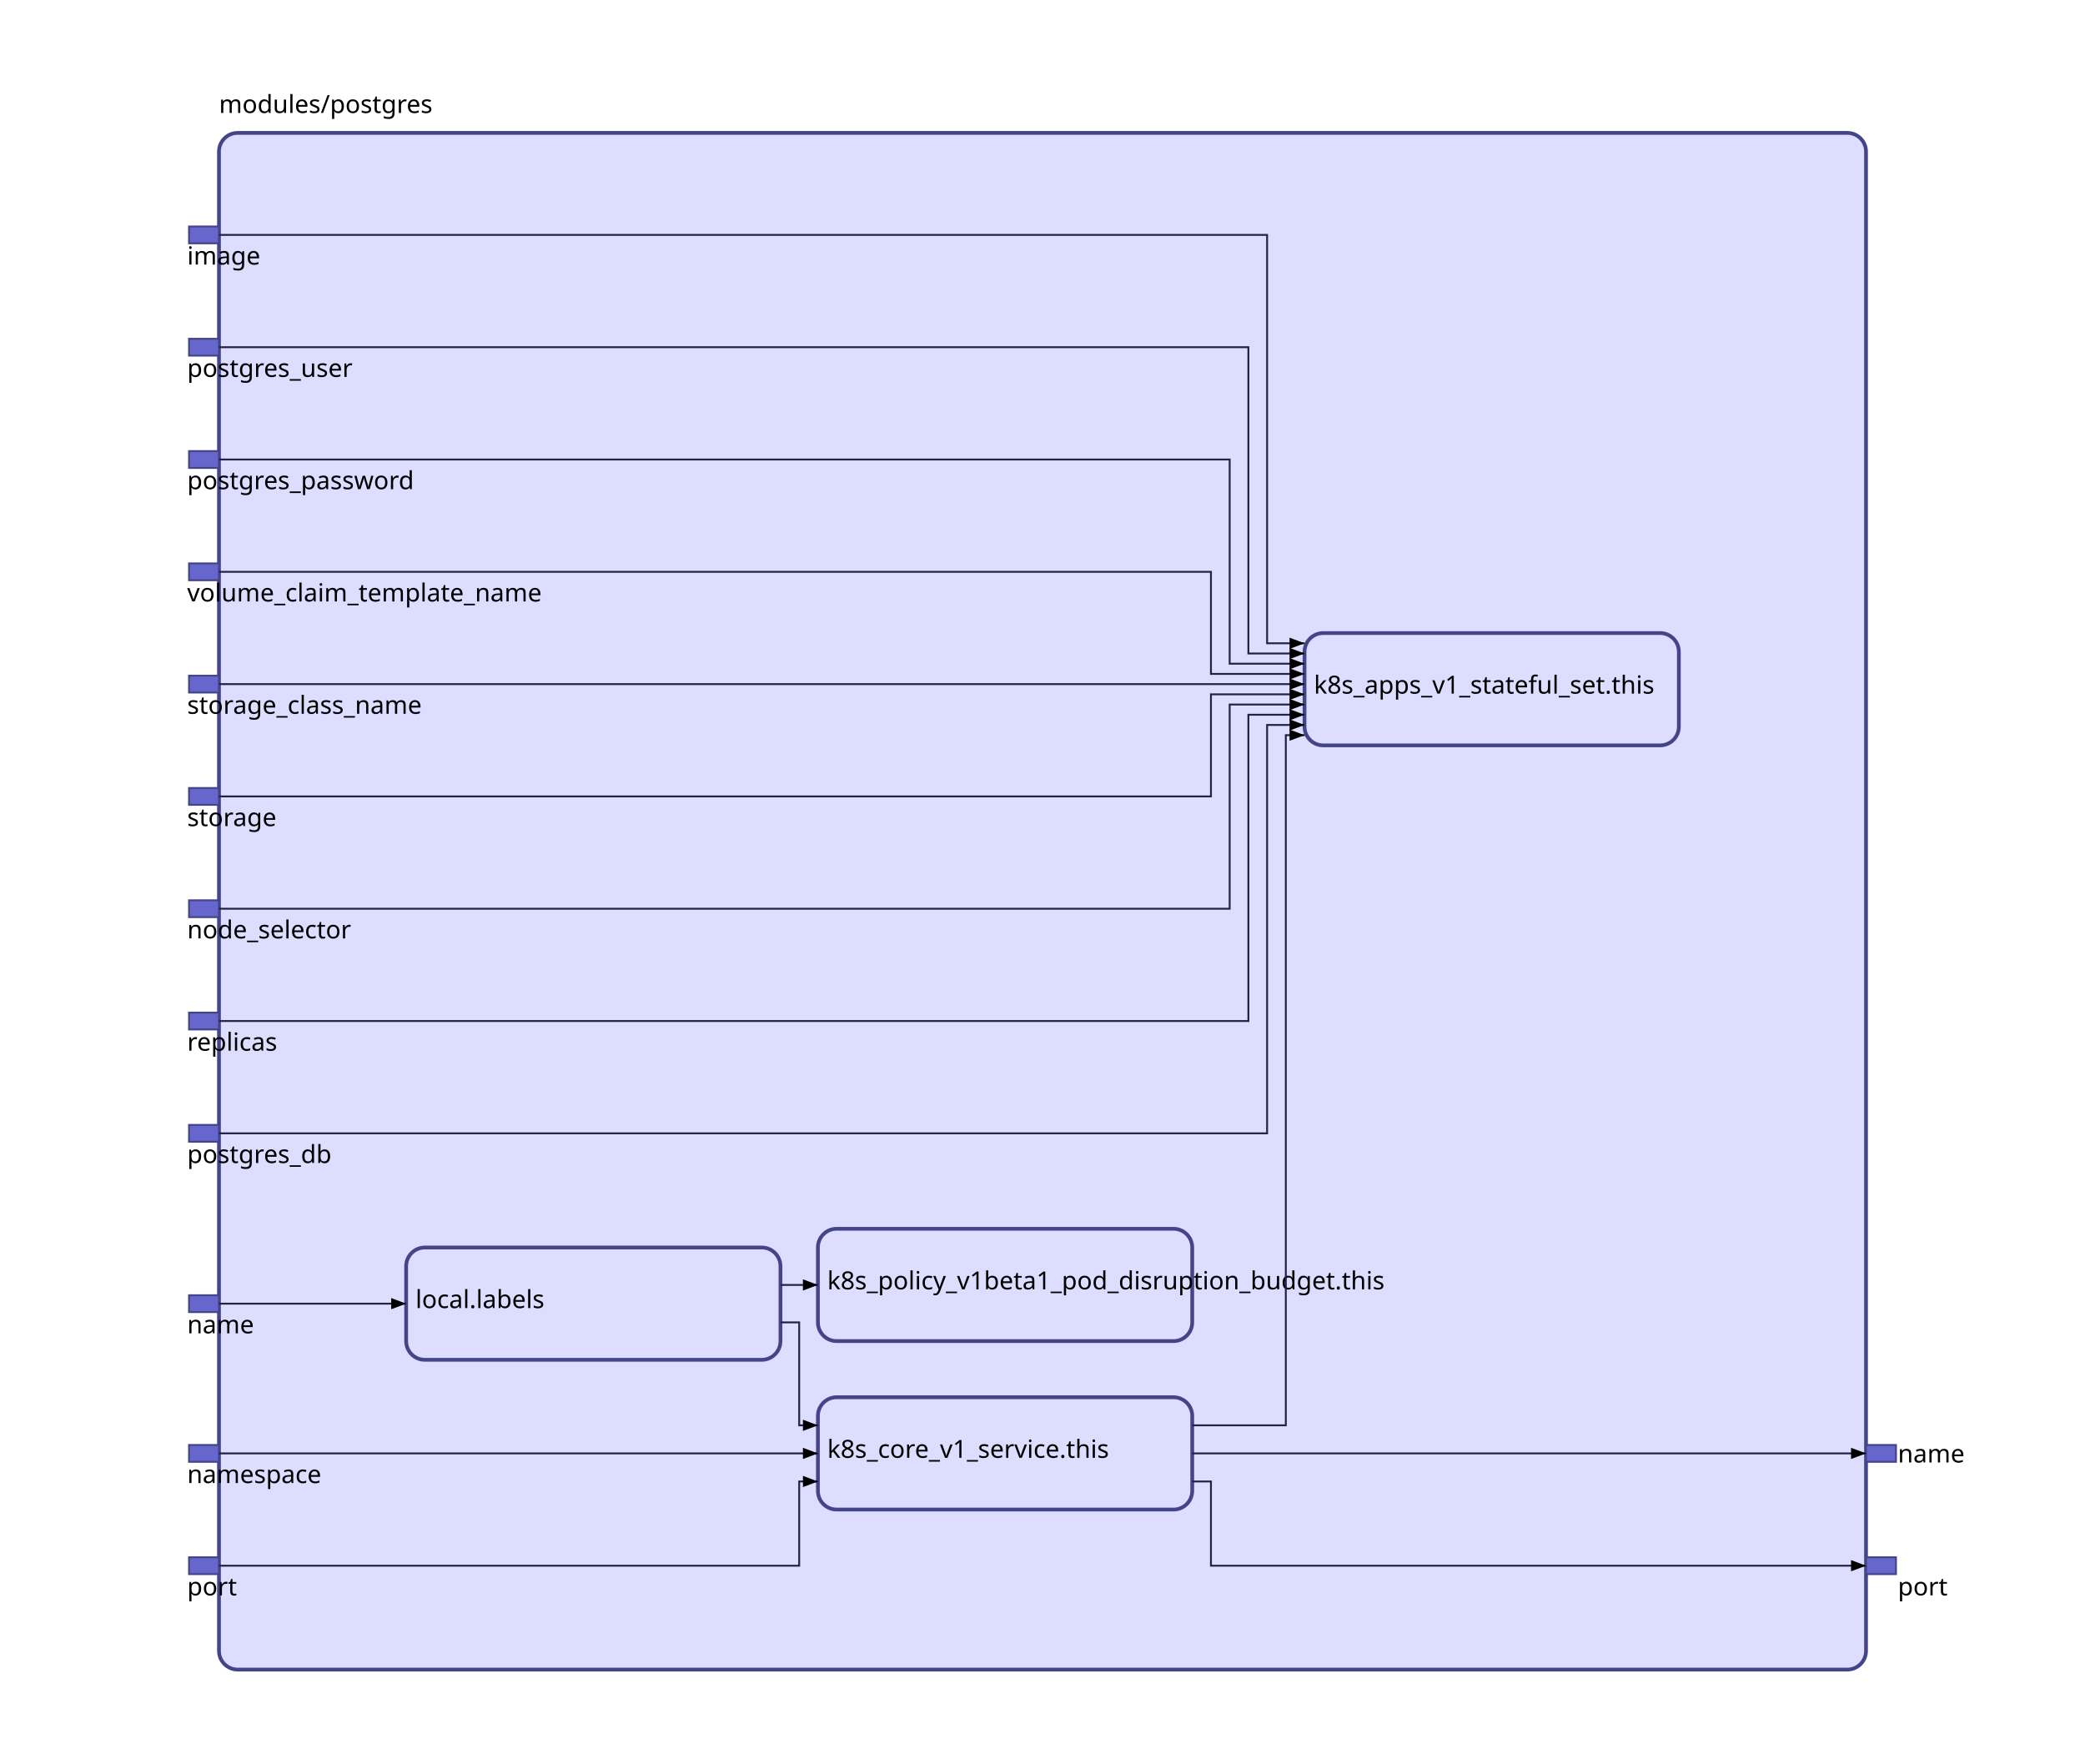
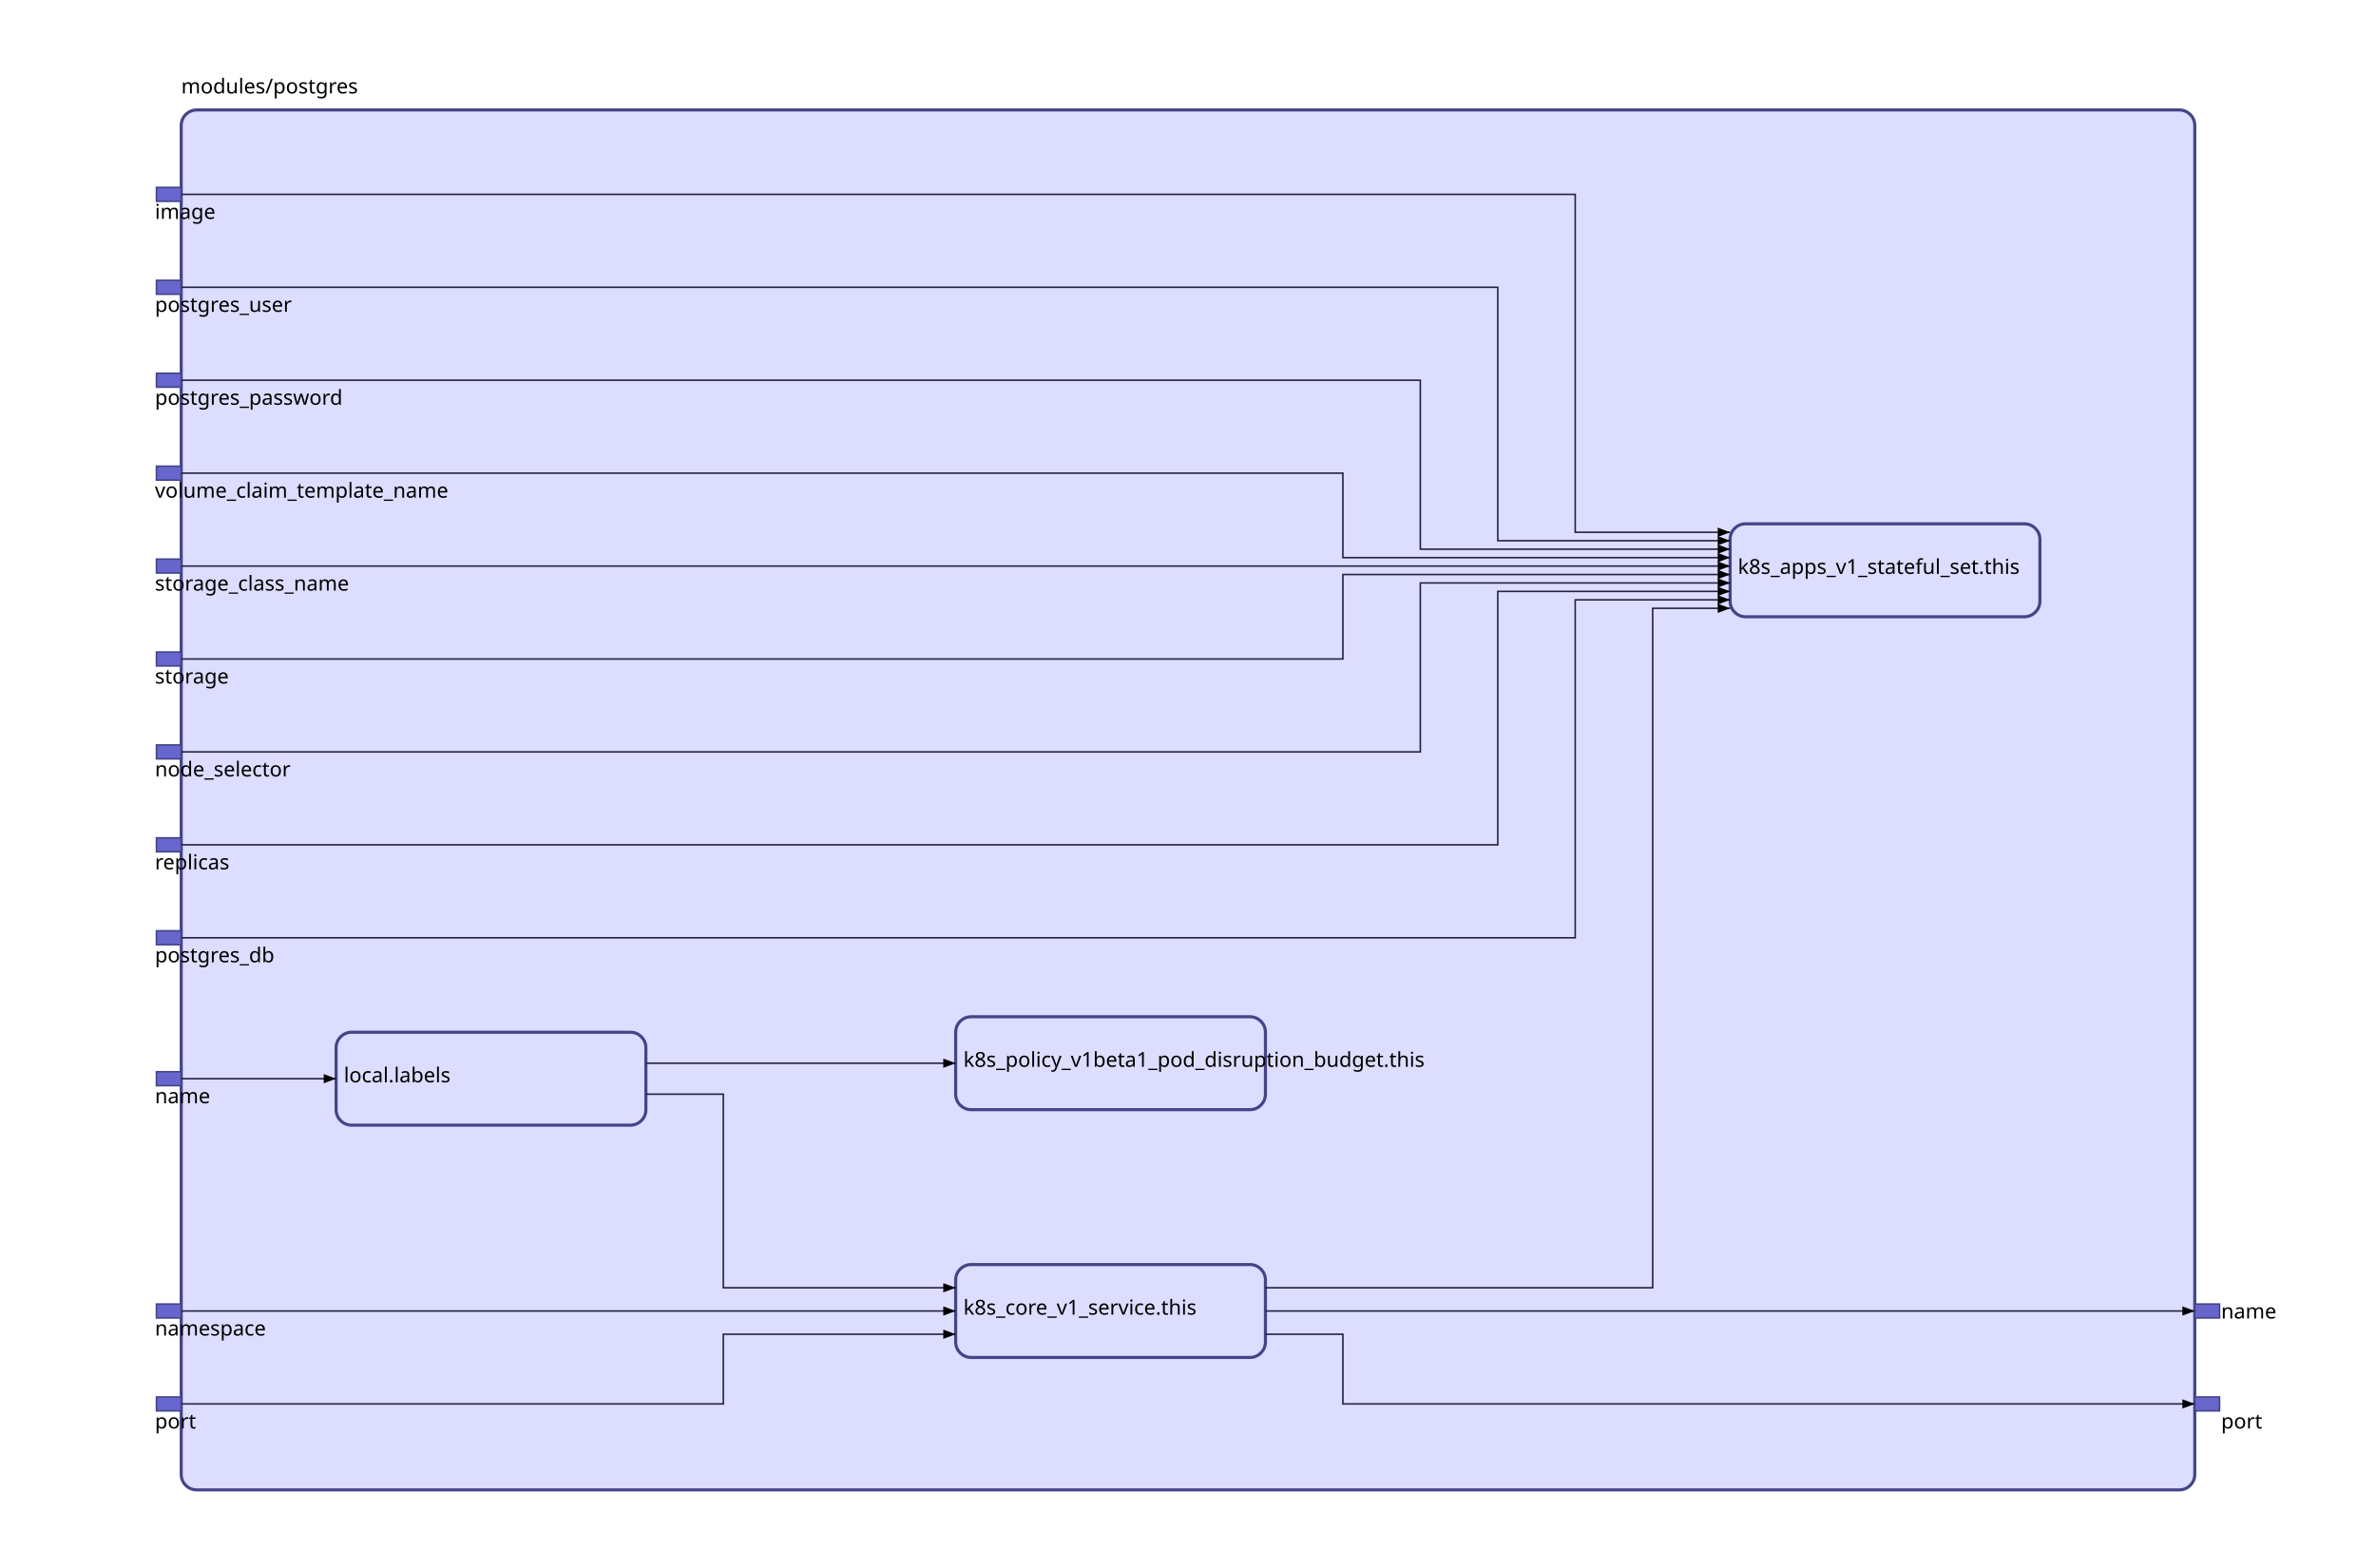
- <svg xmlns="http://www.w3.org/2000/svg" id="sprotty_1" class="sprotty-graph sprotty" tabindex="1002" viewBox="0 0 1114 942">
+ <svg xmlns="http://www.w3.org/2000/svg" id="sprotty_1" class="sprotty-graph sprotty" tabindex="1002" viewBox="0 0 1534 1012">
  <style>.elknode {
    stroke: #448;
    stroke-width: 2;
    fill: #ddf;
}

.elkport {
    stroke: #448;
    stroke-width: 1;
    fill: #66c;
}

.elkedge {
    fill: none;
    stroke: #224;
    stroke-width: 1;
}

.elkedge.arrow {
    fill: #336;
}

.elklabel {
    stroke-width: 0;
    stroke: #000;
    fill: #000;
    font-family: sans-serif;
    font-size: 10pt;
    dominant-baseline: hanging;
}

.elkjunction {
    stroke: none;
    fill: #224;
}

.selected &gt; rect {
    stroke-width: 3;
}

.mouseover {
    stroke: #88f;
}
/*
 * Copyright (C) 2017 TypeFox and others.
 *
 * Licensed under the Apache License, Version 2.0 (the "License"); you may not use this file except in compliance with the License.
 * You may obtain a copy of the License at http://www.apache.org/licenses/LICENSE-2.0
 */

.sprotty {
    padding: 0px;
    font-family: "Helvetica Neue", Helvetica, Arial, sans-serif;
}

.sprotty-hidden {
    display: block;
    position: absolute;
    width: 0px;
    height: 0px;
}

.sprotty-popup {
    font-family: "Helvetica Neue", Helvetica, Arial, sans-serif;
    position: absolute;
    background: white;
    border-radius: 5px;
    border: 1px solid;
    max-width: 400px;
    min-width: 100px;
}

.sprotty-popup &gt; div {
    margin: 10px;
}

.sprotty-popup-closed {
    display: none;
}
</style>
  <g transform="scale(1) translate(0,0)">
    <g id="sprotty_3" transform="translate(117, 71)" opacity="1">
-       <rect class="elknode" x="0" y="0" rx="10" width="880" height="821" />
-       <g id="sprotty_5" transform="translate(580, 267.2273)" opacity="1">
+       <rect class="elknode" x="0" y="0" rx="10" width="1300" height="891" />
+       <g id="sprotty_5" transform="translate(1000, 267.2273)" opacity="1">
        <rect class="elknode" x="0" y="0" rx="10" width="200" height="60" />
        <text id="sprotty_6" class="elklabel" transform="translate(5, 22) translate(0, 0)" opacity="1">k8s_apps_v1_stateful_set.this</text>
      </g>
-       <g id="sprotty_7" transform="translate(320, 675.5)" opacity="1">
+       <g id="sprotty_7" transform="translate(500, 745.5)" opacity="1">
        <rect class="elknode" x="0" y="0" rx="10" width="200" height="60" />
        <text id="sprotty_8" class="elklabel" transform="translate(5, 22) translate(0, 0)" opacity="1">k8s_core_v1_service.this</text>
      </g>
-       <g id="sprotty_9" transform="translate(320, 585.5)" opacity="1">
+       <g id="sprotty_9" transform="translate(500, 585.5)" opacity="1">
        <rect class="elknode" x="0" y="0" rx="10" width="200" height="60" />
        <text id="sprotty_10" class="elklabel" transform="translate(5, 22) translate(0, 0)" opacity="1">k8s_policy_v1beta1_pod_disruption_budget.this</text>
      </g>
      <g id="sprotty_39" transform="translate(100, 595.5)" opacity="1">
        <rect class="elknode" x="0" y="0" rx="10" width="200" height="60" />
        <text id="sprotty_40" class="elklabel" transform="translate(5, 22) translate(0, 0)" opacity="1">local.labels</text>
      </g>
      <g id="sprotty_12" transform="translate(-16, 50)" opacity="1">
        <rect class="elkport" x="0" y="0" width="16" height="9" />
        <text id="sprotty_13" class="elklabel" transform="translate(-1, 10) translate(0, 0)" opacity="1">image</text>
      </g>
      <g id="sprotty_15" transform="translate(-16, 410)" opacity="1">
        <rect class="elkport" x="0" y="0" width="16" height="9" />
        <text id="sprotty_16" class="elklabel" transform="translate(-1, 10) translate(0, 0)" opacity="1">node_selector</text>
      </g>
      <g id="sprotty_18" transform="translate(-16, 530)" opacity="1">
        <rect class="elkport" x="0" y="0" width="16" height="9" />
        <text id="sprotty_19" class="elklabel" transform="translate(-1, 10) translate(0, 0)" opacity="1">postgres_db</text>
      </g>
      <g id="sprotty_21" transform="translate(-16, 170)" opacity="1">
        <rect class="elkport" x="0" y="0" width="16" height="9" />
        <text id="sprotty_22" class="elklabel" transform="translate(-1, 10) translate(0, 0)" opacity="1">postgres_password</text>
      </g>
      <g id="sprotty_24" transform="translate(-16, 110)" opacity="1">
        <rect class="elkport" x="0" y="0" width="16" height="9" />
        <text id="sprotty_25" class="elklabel" transform="translate(-1, 10) translate(0, 0)" opacity="1">postgres_user</text>
      </g>
      <g id="sprotty_27" transform="translate(-16, 470)" opacity="1">
        <rect class="elkport" x="0" y="0" width="16" height="9" />
        <text id="sprotty_28" class="elklabel" transform="translate(-1, 10) translate(0, 0)" opacity="1">replicas</text>
      </g>
      <g id="sprotty_30" transform="translate(-16, 350)" opacity="1">
        <rect class="elkport" x="0" y="0" width="16" height="9" />
        <text id="sprotty_31" class="elklabel" transform="translate(-1, 10) translate(0, 0)" opacity="1">storage</text>
      </g>
      <g id="sprotty_33" transform="translate(-16, 290)" opacity="1">
        <rect class="elkport" x="0" y="0" width="16" height="9" />
        <text id="sprotty_34" class="elklabel" transform="translate(-1, 10) translate(0, 0)" opacity="1">storage_class_name</text>
      </g>
      <g id="sprotty_36" transform="translate(-16, 230)" opacity="1">
        <rect class="elkport" x="0" y="0" width="16" height="9" />
        <text id="sprotty_37" class="elklabel" transform="translate(-1, 10) translate(0, 0)" opacity="1">volume_claim_template_name</text>
      </g>
-       <g id="sprotty_42" transform="translate(-16, 701)" opacity="1">
+       <g id="sprotty_42" transform="translate(-16, 771)" opacity="1">
        <rect class="elkport" x="0" y="0" width="16" height="9" />
        <text id="sprotty_43" class="elklabel" transform="translate(-1, 10) translate(0, 0)" opacity="1">namespace</text>
      </g>
-       <g id="sprotty_45" transform="translate(-16, 761)" opacity="1">
+       <g id="sprotty_45" transform="translate(-16, 831)" opacity="1">
        <rect class="elkport" x="0" y="0" width="16" height="9" />
        <text id="sprotty_46" class="elklabel" transform="translate(-1, 10) translate(0, 0)" opacity="1">port</text>
      </g>
      <g id="sprotty_49" transform="translate(-16, 621)" opacity="1">
        <rect class="elkport" x="0" y="0" width="16" height="9" />
        <text id="sprotty_50" class="elklabel" transform="translate(-1, 10) translate(0, 0)" opacity="1">name</text>
      </g>
-       <g id="sprotty_52" transform="translate(880, 701)" opacity="1">
+       <g id="sprotty_52" transform="translate(1300, 771)" opacity="1">
        <rect class="elkport" x="0" y="0" width="16" height="9" />
        <text id="sprotty_53" class="elklabel" transform="translate(17, -1) translate(0, 0)" opacity="1">name</text>
      </g>
-       <g id="sprotty_55" transform="translate(880, 761)" opacity="1">
+       <g id="sprotty_55" transform="translate(1300, 831)" opacity="1">
        <rect class="elkport" x="0" y="0" width="16" height="9" />
        <text id="sprotty_56" class="elklabel" transform="translate(17, 10) translate(0, 0)" opacity="1">port</text>
      </g>
      <text id="sprotty_4" class="elklabel" transform="translate(0, -21) translate(0, 0)" opacity="1">modules/postgres</text>
      <g id="sprotty_11" class="sprotty-edge" opacity="1">
-         <path class="elkedge" d="M 520,690.5 L 570,690.5 L 570,321.773 L 580,321.773" />
-         <path class="edge arrow" d="M 0,0 L 8,-3 L 8,3 Z" transform="rotate(180 580 321.7727) translate(580 321.7727)" />
+         <path class="elkedge" d="M 700,760.5 L 950,760.5 L 950,321.773 L 1000,321.773" />
+         <path class="edge arrow" d="M 0,0 L 8,-3 L 8,3 Z" transform="rotate(180 1000 321.7727) translate(1000 321.7727)" />
      </g>
      <g id="sprotty_14" class="sprotty-edge" opacity="1">
-         <path class="elkedge" d="M 0,54.5 L 560,54.5 L 560,272.682 L 580,272.682" />
-         <path class="edge arrow" d="M 0,0 L 8,-3 L 8,3 Z" transform="rotate(180 580 272.6818) translate(580 272.6818)" />
+         <path class="elkedge" d="M 0,54.5 L 900,54.5 L 900,272.682 L 1000,272.682" />
+         <path class="edge arrow" d="M 0,0 L 8,-3 L 8,3 Z" transform="rotate(180 1000 272.6818) translate(1000 272.6818)" />
      </g>
      <g id="sprotty_17" class="sprotty-edge" opacity="1">
-         <path class="elkedge" d="M 0,414.5 L 540,414.5 L 540,305.409 L 580,305.409" />
-         <path class="edge arrow" d="M 0,0 L 8,-3 L 8,3 Z" transform="rotate(180 580 305.4091) translate(580 305.4091)" />
+         <path class="elkedge" d="M 0,414.5 L 800,414.5 L 800,305.409 L 1000,305.409" />
+         <path class="edge arrow" d="M 0,0 L 8,-3 L 8,3 Z" transform="rotate(180 1000 305.4091) translate(1000 305.4091)" />
      </g>
      <g id="sprotty_20" class="sprotty-edge" opacity="1">
-         <path class="elkedge" d="M 0,534.5 L 560,534.5 L 560,316.318 L 580,316.318" />
-         <path class="edge arrow" d="M 0,0 L 8,-3 L 8,3 Z" transform="rotate(180 580 316.3182) translate(580 316.3182)" />
+         <path class="elkedge" d="M 0,534.5 L 900,534.5 L 900,316.318 L 1000,316.318" />
+         <path class="edge arrow" d="M 0,0 L 8,-3 L 8,3 Z" transform="rotate(180 1000 316.3182) translate(1000 316.3182)" />
      </g>
      <g id="sprotty_23" class="sprotty-edge" opacity="1">
-         <path class="elkedge" d="M 0,174.5 L 540,174.5 L 540,283.591 L 580,283.591" />
-         <path class="edge arrow" d="M 0,0 L 8,-3 L 8,3 Z" transform="rotate(180 580 283.5909) translate(580 283.5909)" />
+         <path class="elkedge" d="M 0,174.5 L 800,174.5 L 800,283.591 L 1000,283.591" />
+         <path class="edge arrow" d="M 0,0 L 8,-3 L 8,3 Z" transform="rotate(180 1000 283.5909) translate(1000 283.5909)" />
      </g>
      <g id="sprotty_26" class="sprotty-edge" opacity="1">
-         <path class="elkedge" d="M 0,114.5 L 550,114.5 L 550,278.136 L 580,278.136" />
-         <path class="edge arrow" d="M 0,0 L 8,-3 L 8,3 Z" transform="rotate(180 580 278.1364) translate(580 278.1364)" />
+         <path class="elkedge" d="M 0,114.5 L 850,114.5 L 850,278.136 L 1000,278.136" />
+         <path class="edge arrow" d="M 0,0 L 8,-3 L 8,3 Z" transform="rotate(180 1000 278.1364) translate(1000 278.1364)" />
      </g>
      <g id="sprotty_29" class="sprotty-edge" opacity="1">
-         <path class="elkedge" d="M 0,474.5 L 550,474.5 L 550,310.864 L 580,310.864" />
-         <path class="edge arrow" d="M 0,0 L 8,-3 L 8,3 Z" transform="rotate(180 580 310.8636) translate(580 310.8636)" />
+         <path class="elkedge" d="M 0,474.5 L 850,474.5 L 850,310.864 L 1000,310.864" />
+         <path class="edge arrow" d="M 0,0 L 8,-3 L 8,3 Z" transform="rotate(180 1000 310.8636) translate(1000 310.8636)" />
      </g>
      <g id="sprotty_32" class="sprotty-edge" opacity="1">
-         <path class="elkedge" d="M 0,354.5 L 530,354.5 L 530,299.955 L 580,299.955" />
-         <path class="edge arrow" d="M 0,0 L 8,-3 L 8,3 Z" transform="rotate(180 580 299.9545) translate(580 299.9545)" />
+         <path class="elkedge" d="M 0,354.5 L 750,354.5 L 750,299.955 L 1000,299.955" />
+         <path class="edge arrow" d="M 0,0 L 8,-3 L 8,3 Z" transform="rotate(180 1000 299.9545) translate(1000 299.9545)" />
      </g>
      <g id="sprotty_35" class="sprotty-edge" opacity="1">
-         <path class="elkedge" d="M 0,294.5 L 580,294.5" />
-         <path class="edge arrow" d="M 0,0 L 8,-3 L 8,3 Z" transform="rotate(180 580 294.5) translate(580 294.5)" />
+         <path class="elkedge" d="M 0,294.5 L 1000,294.5" />
+         <path class="edge arrow" d="M 0,0 L 8,-3 L 8,3 Z" transform="rotate(180 1000 294.5) translate(1000 294.5)" />
      </g>
      <g id="sprotty_38" class="sprotty-edge" opacity="1">
-         <path class="elkedge" d="M 0,234.5 L 530,234.5 L 530,289.045 L 580,289.045" />
-         <path class="edge arrow" d="M 0,0 L 8,-3 L 8,3 Z" transform="rotate(180 580 289.0455) translate(580 289.0455)" />
+         <path class="elkedge" d="M 0,234.5 L 750,234.5 L 750,289.045 L 1000,289.045" />
+         <path class="edge arrow" d="M 0,0 L 8,-3 L 8,3 Z" transform="rotate(180 1000 289.0455) translate(1000 289.0455)" />
      </g>
      <g id="sprotty_41" class="sprotty-edge" opacity="1">
-         <path class="elkedge" d="M 300,635.5 L 310,635.5 L 310,690.5 L 320,690.5" />
-         <path class="edge arrow" d="M 0,0 L 8,-3 L 8,3 Z" transform="rotate(180 320 690.5) translate(320 690.5)" />
+         <path class="elkedge" d="M 300,635.5 L 350,635.5 L 350,760.5 L 500,760.5" />
+         <path class="edge arrow" d="M 0,0 L 8,-3 L 8,3 Z" transform="rotate(180 500 760.5) translate(500 760.5)" />
      </g>
      <g id="sprotty_44" class="sprotty-edge" opacity="1">
-         <path class="elkedge" d="M 0,705.5 L 320,705.5" />
-         <path class="edge arrow" d="M 0,0 L 8,-3 L 8,3 Z" transform="rotate(180 320 705.5) translate(320 705.5)" />
+         <path class="elkedge" d="M 0,775.5 L 500,775.5" />
+         <path class="edge arrow" d="M 0,0 L 8,-3 L 8,3 Z" transform="rotate(180 500 775.5) translate(500 775.5)" />
      </g>
      <g id="sprotty_47" class="sprotty-edge" opacity="1">
-         <path class="elkedge" d="M 0,765.5 L 310,765.5 L 310,720.5 L 320,720.5" />
-         <path class="edge arrow" d="M 0,0 L 8,-3 L 8,3 Z" transform="rotate(180 320 720.5) translate(320 720.5)" />
+         <path class="elkedge" d="M 0,835.5 L 350,835.5 L 350,790.5 L 500,790.5" />
+         <path class="edge arrow" d="M 0,0 L 8,-3 L 8,3 Z" transform="rotate(180 500 790.5) translate(500 790.5)" />
      </g>
      <g id="sprotty_48" class="sprotty-edge" opacity="1">
-         <path class="elkedge" d="M 300,615.5 L 320,615.5" />
-         <path class="edge arrow" d="M 0,0 L 8,-3 L 8,3 Z" transform="rotate(180 320 615.5) translate(320 615.5)" />
+         <path class="elkedge" d="M 300,615.5 L 500,615.5" />
+         <path class="edge arrow" d="M 0,0 L 8,-3 L 8,3 Z" transform="rotate(180 500 615.5) translate(500 615.5)" />
      </g>
      <g id="sprotty_51" class="sprotty-edge" opacity="1">
        <path class="elkedge" d="M 0,625.5 L 100,625.5" />
        <path class="edge arrow" d="M 0,0 L 8,-3 L 8,3 Z" transform="rotate(180 100 625.5) translate(100 625.5)" />
      </g>
      <g id="sprotty_54" class="sprotty-edge" opacity="1">
-         <path class="elkedge" d="M 520,705.5 L 880,705.5" />
-         <path class="edge arrow" d="M 0,0 L 8,-3 L 8,3 Z" transform="rotate(180 880 705.5) translate(880 705.5)" />
+         <path class="elkedge" d="M 700,775.5 L 1300,775.5" />
+         <path class="edge arrow" d="M 0,0 L 8,-3 L 8,3 Z" transform="rotate(180 1300 775.5) translate(1300 775.5)" />
      </g>
      <g id="sprotty_57" class="sprotty-edge" opacity="1">
-         <path class="elkedge" d="M 520,720.5 L 530,720.5 L 530,765.5 L 880,765.5" />
-         <path class="edge arrow" d="M 0,0 L 8,-3 L 8,3 Z" transform="rotate(180 880 765.5) translate(880 765.5)" />
+         <path class="elkedge" d="M 700,790.5 L 750,790.5 L 750,835.5 L 1300,835.5" />
+         <path class="edge arrow" d="M 0,0 L 8,-3 L 8,3 Z" transform="rotate(180 1300 835.5) translate(1300 835.5)" />
      </g>
    </g>
  </g>
</svg>
